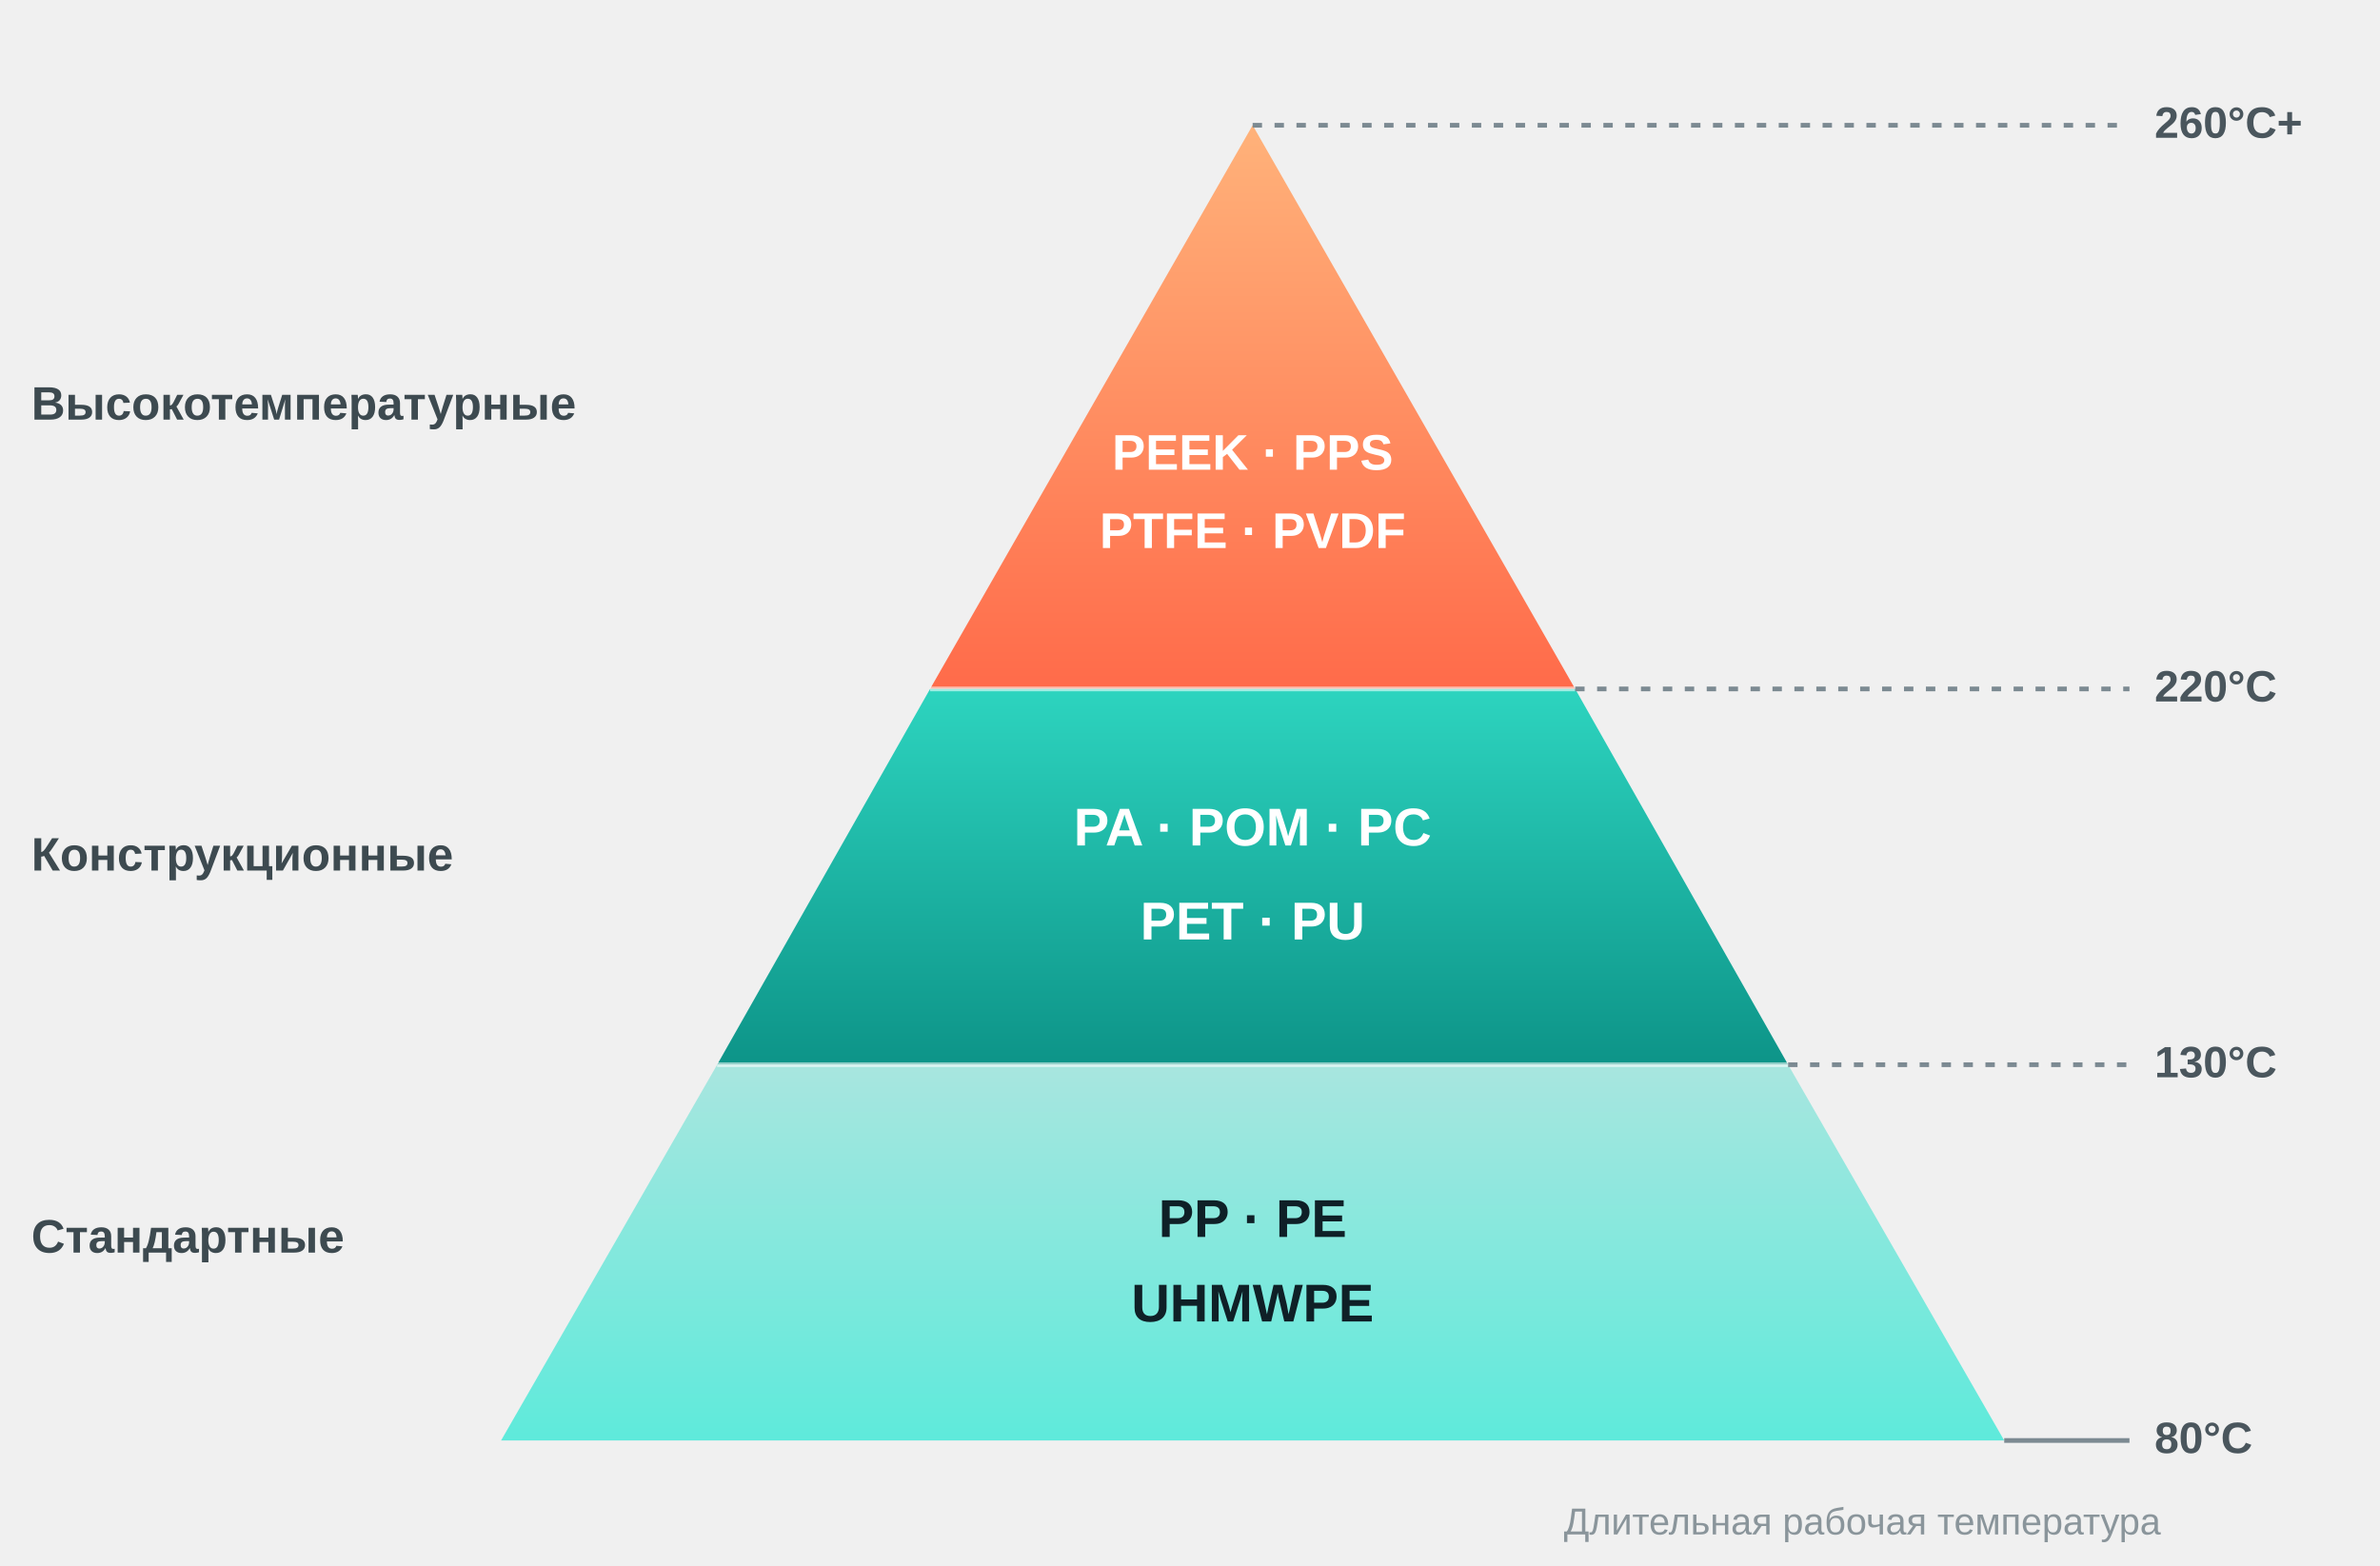
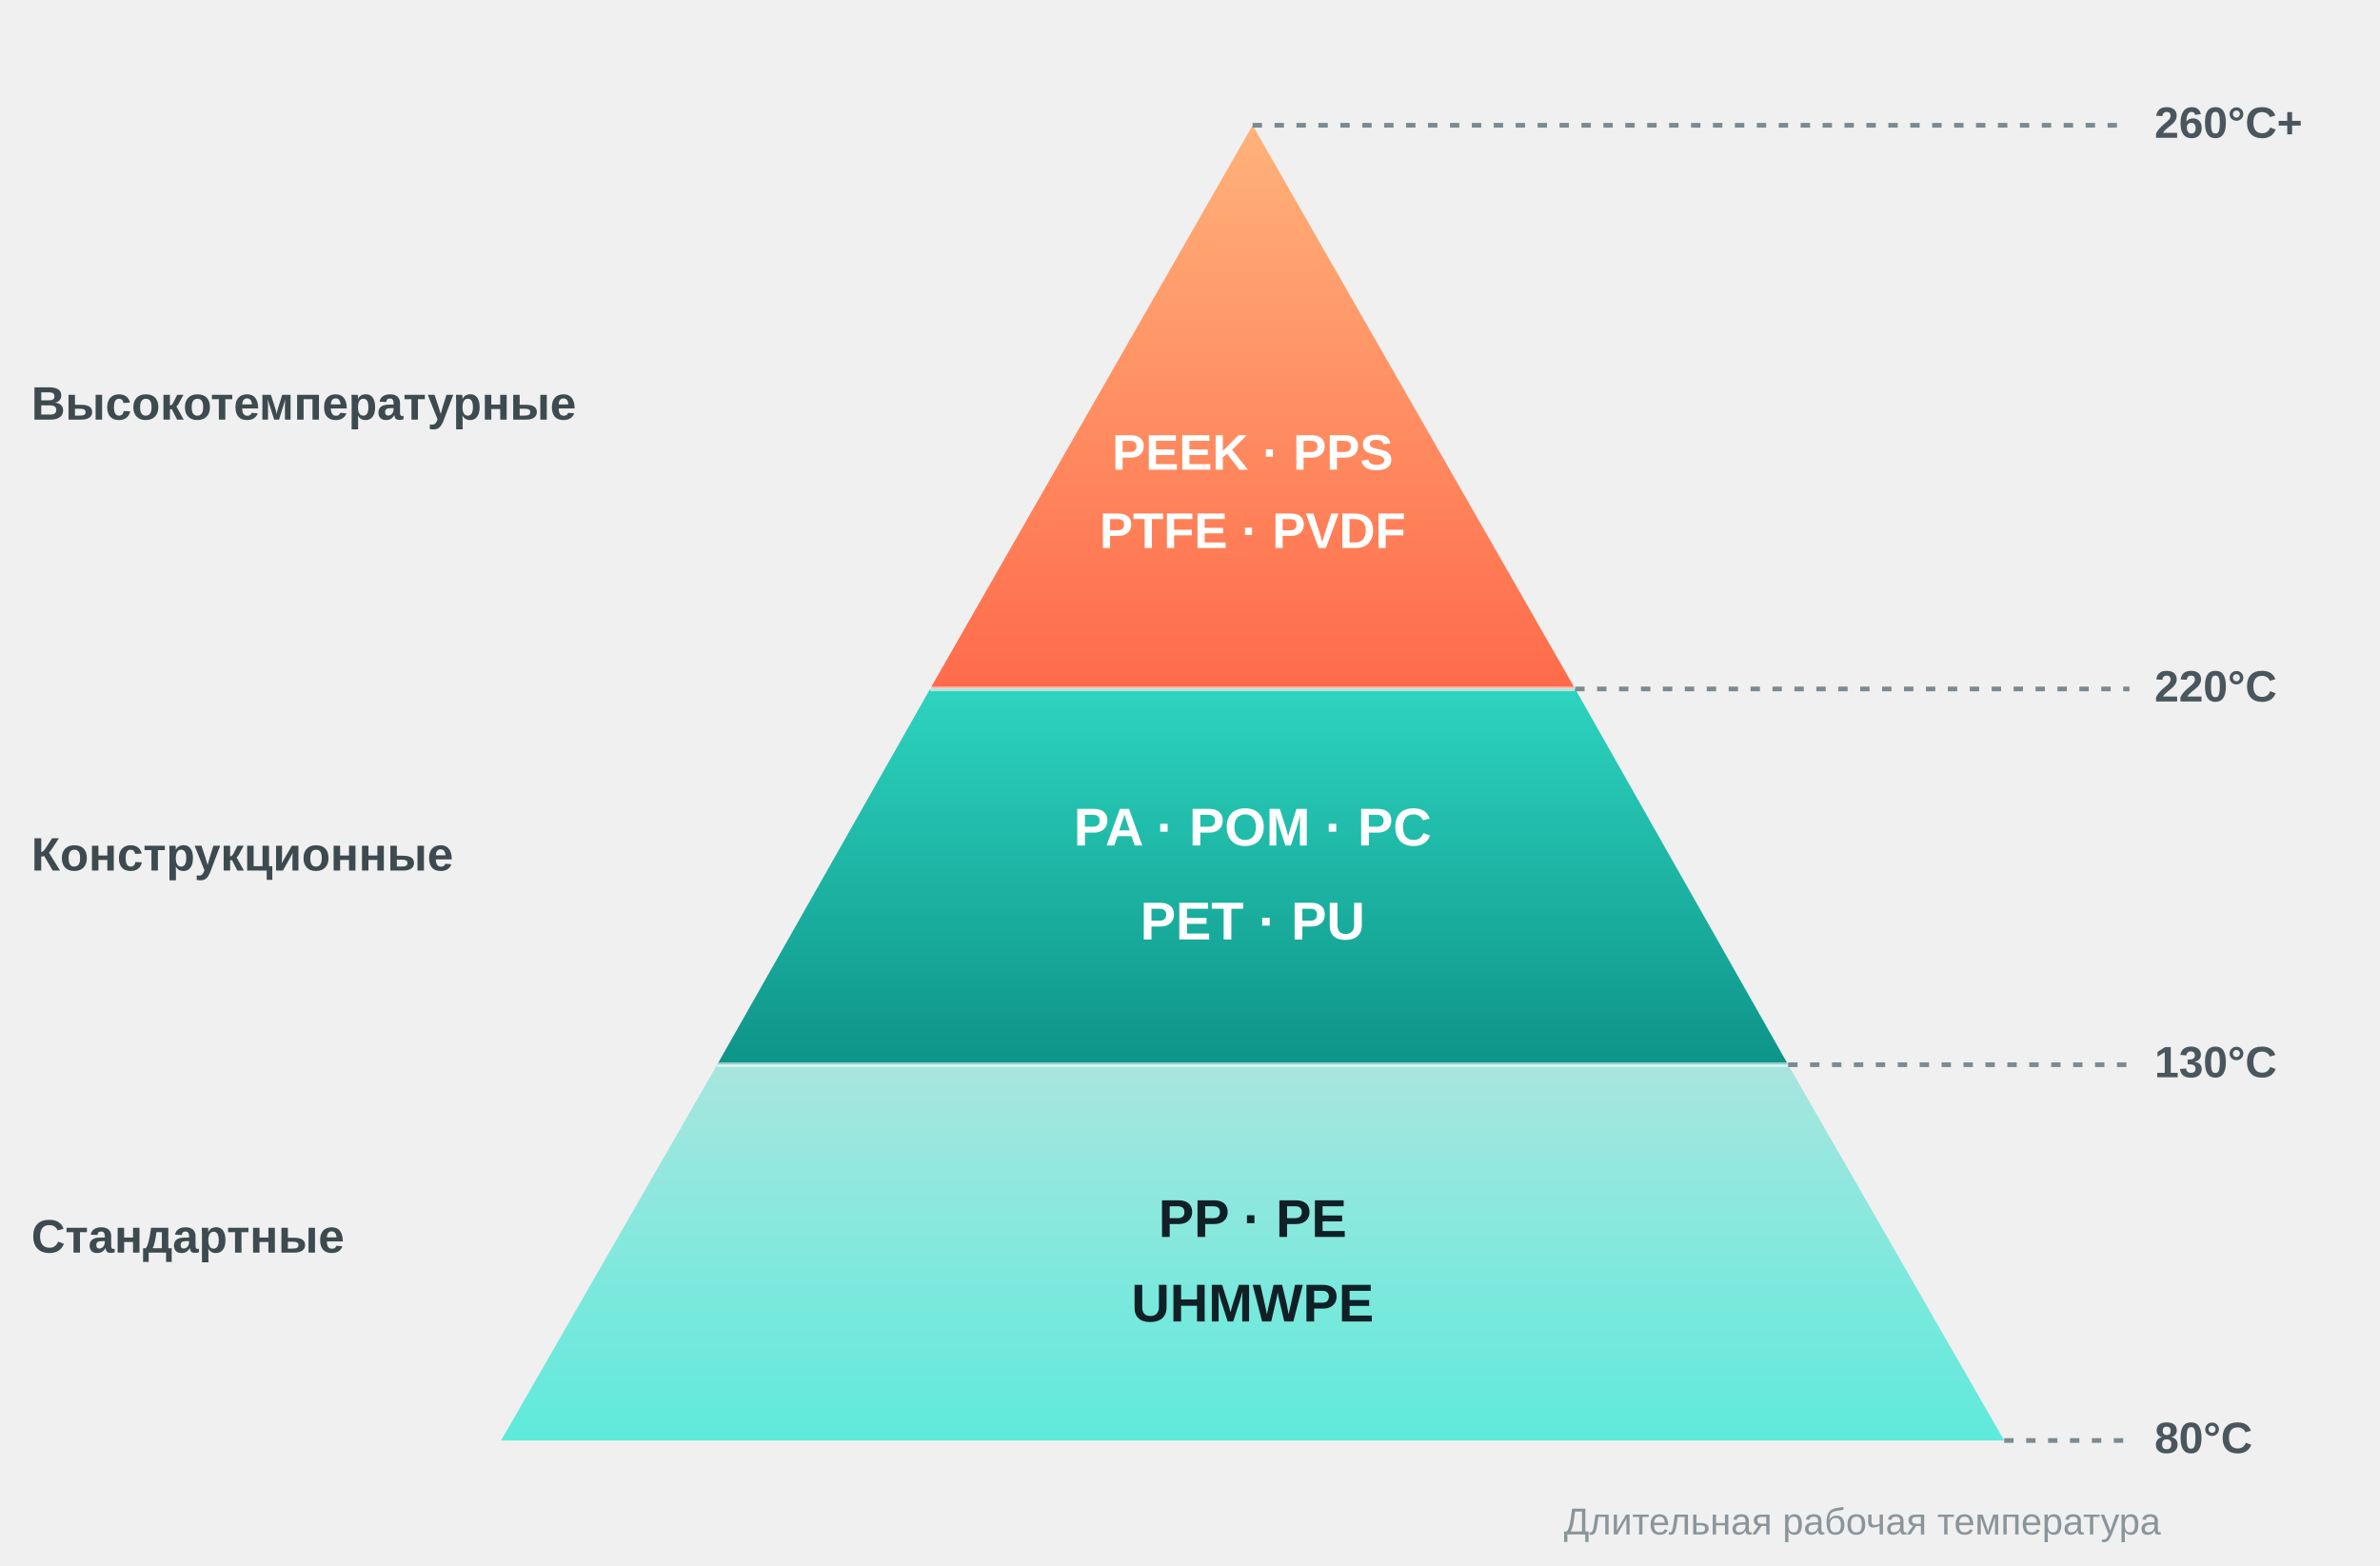
<svg xmlns="http://www.w3.org/2000/svg" viewBox="-100 0 760 500" role="img" aria-labelledby="pyrTitle pyrDesc">
  <defs>
    <linearGradient id="bandHot" x1="0" y1="0" x2="0" y2="1">
      <stop offset="0%" stop-color="#ffb27a" />
      <stop offset="100%" stop-color="#ff6b4a" />
    </linearGradient>
    <linearGradient id="bandMid" x1="0" y1="0" x2="0" y2="1">
      <stop offset="0%" stop-color="#2dd4bf" />
      <stop offset="100%" stop-color="#0d9488" />
    </linearGradient>
    <linearGradient id="bandLow" x1="0" y1="0" x2="0" y2="1">
      <stop offset="0%" stop-color="#a8e6df" />
      <stop offset="100%" stop-color="#5eeadb" />
    </linearGradient>
  </defs>
  <polygon points="300,40 403,220 197,220" fill="url(#bandHot)" />
  <polygon points="197,220 403,220 471,340 129,340" fill="url(#bandMid)" />
  <polygon points="129,340 471,340 540,460 60,460" fill="url(#bandLow)" />
  <line x1="197" y1="220" x2="403" y2="220" stroke="#ffffff" stroke-opacity="0.55" stroke-width="1.5" />
  <line x1="129" y1="340" x2="471" y2="340" stroke="#ffffff" stroke-opacity="0.55" stroke-width="1.5" />
  <text x="300" y="150" text-anchor="middle" font-family="Manrope, Segoe UI, Arial, sans-serif" font-size="16" font-weight="700" fill="#ffffff">PEEK · PPS</text>
  <text x="300" y="175" text-anchor="middle" font-family="Manrope, Segoe UI, Arial, sans-serif" font-size="16" font-weight="700" fill="#ffffff">PTFE · PVDF</text>
  <text x="300" y="270" text-anchor="middle" font-family="Manrope, Segoe UI, Arial, sans-serif" font-size="17" font-weight="700" fill="#ffffff">PA · POM · PC</text>
  <text x="300" y="300" text-anchor="middle" font-family="Manrope, Segoe UI, Arial, sans-serif" font-size="17" font-weight="700" fill="#ffffff">PET · PU</text>
  <text x="300" y="395" text-anchor="middle" font-family="Manrope, Segoe UI, Arial, sans-serif" font-size="17" font-weight="700" fill="#0f2027">PP · PE</text>
  <text x="300" y="422" text-anchor="middle" font-family="Manrope, Segoe UI, Arial, sans-serif" font-size="17" font-weight="700" fill="#0f2027">UHMWPE</text>
-   <line x1="540" y1="460" x2="580" y2="460" stroke="#7c8a92" stroke-width="1.5" />
+   <line x1="540" y1="460" x2="580" y2="460" stroke="#7c8a92" stroke-width="1.5" stroke-dasharray="3 4" />
  <line x1="471" y1="340" x2="580" y2="340" stroke="#7c8a92" stroke-width="1.5" stroke-dasharray="3 4" />
  <line x1="403" y1="220" x2="580" y2="220" stroke="#7c8a92" stroke-width="1.5" stroke-dasharray="3 4" />
  <line x1="300" y1="40" x2="580" y2="40" stroke="#7c8a92" stroke-width="1.5" stroke-dasharray="3 4" />
  <text x="588" y="464" font-family="Manrope, Segoe UI, Arial, sans-serif" font-size="14" font-weight="600" fill="#4a565d">80°C</text>
  <text x="588" y="344" font-family="Manrope, Segoe UI, Arial, sans-serif" font-size="14" font-weight="600" fill="#4a565d">130°C</text>
  <text x="588" y="224" font-family="Manrope, Segoe UI, Arial, sans-serif" font-size="14" font-weight="600" fill="#4a565d">220°C</text>
  <text x="588" y="44" font-family="Manrope, Segoe UI, Arial, sans-serif" font-size="14" font-weight="600" fill="#4a565d">260°C+</text>
  <text x="-90" y="134" text-anchor="start" font-family="Manrope, Segoe UI, Arial, sans-serif" font-size="15" font-weight="700" fill="#3d4a50">Высокотемпературные</text>
  <text x="-90" y="278" text-anchor="start" font-family="Manrope, Segoe UI, Arial, sans-serif" font-size="15" font-weight="700" fill="#3d4a50">Конструкционные</text>
  <text x="-90" y="400" text-anchor="start" font-family="Manrope, Segoe UI, Arial, sans-serif" font-size="15" font-weight="700" fill="#3d4a50">Стандартные</text>
  <text x="590" y="490" text-anchor="end" font-family="Manrope, Segoe UI, Arial, sans-serif" font-size="12" fill="#8a959b">Длительная рабочая температура</text>
</svg>
